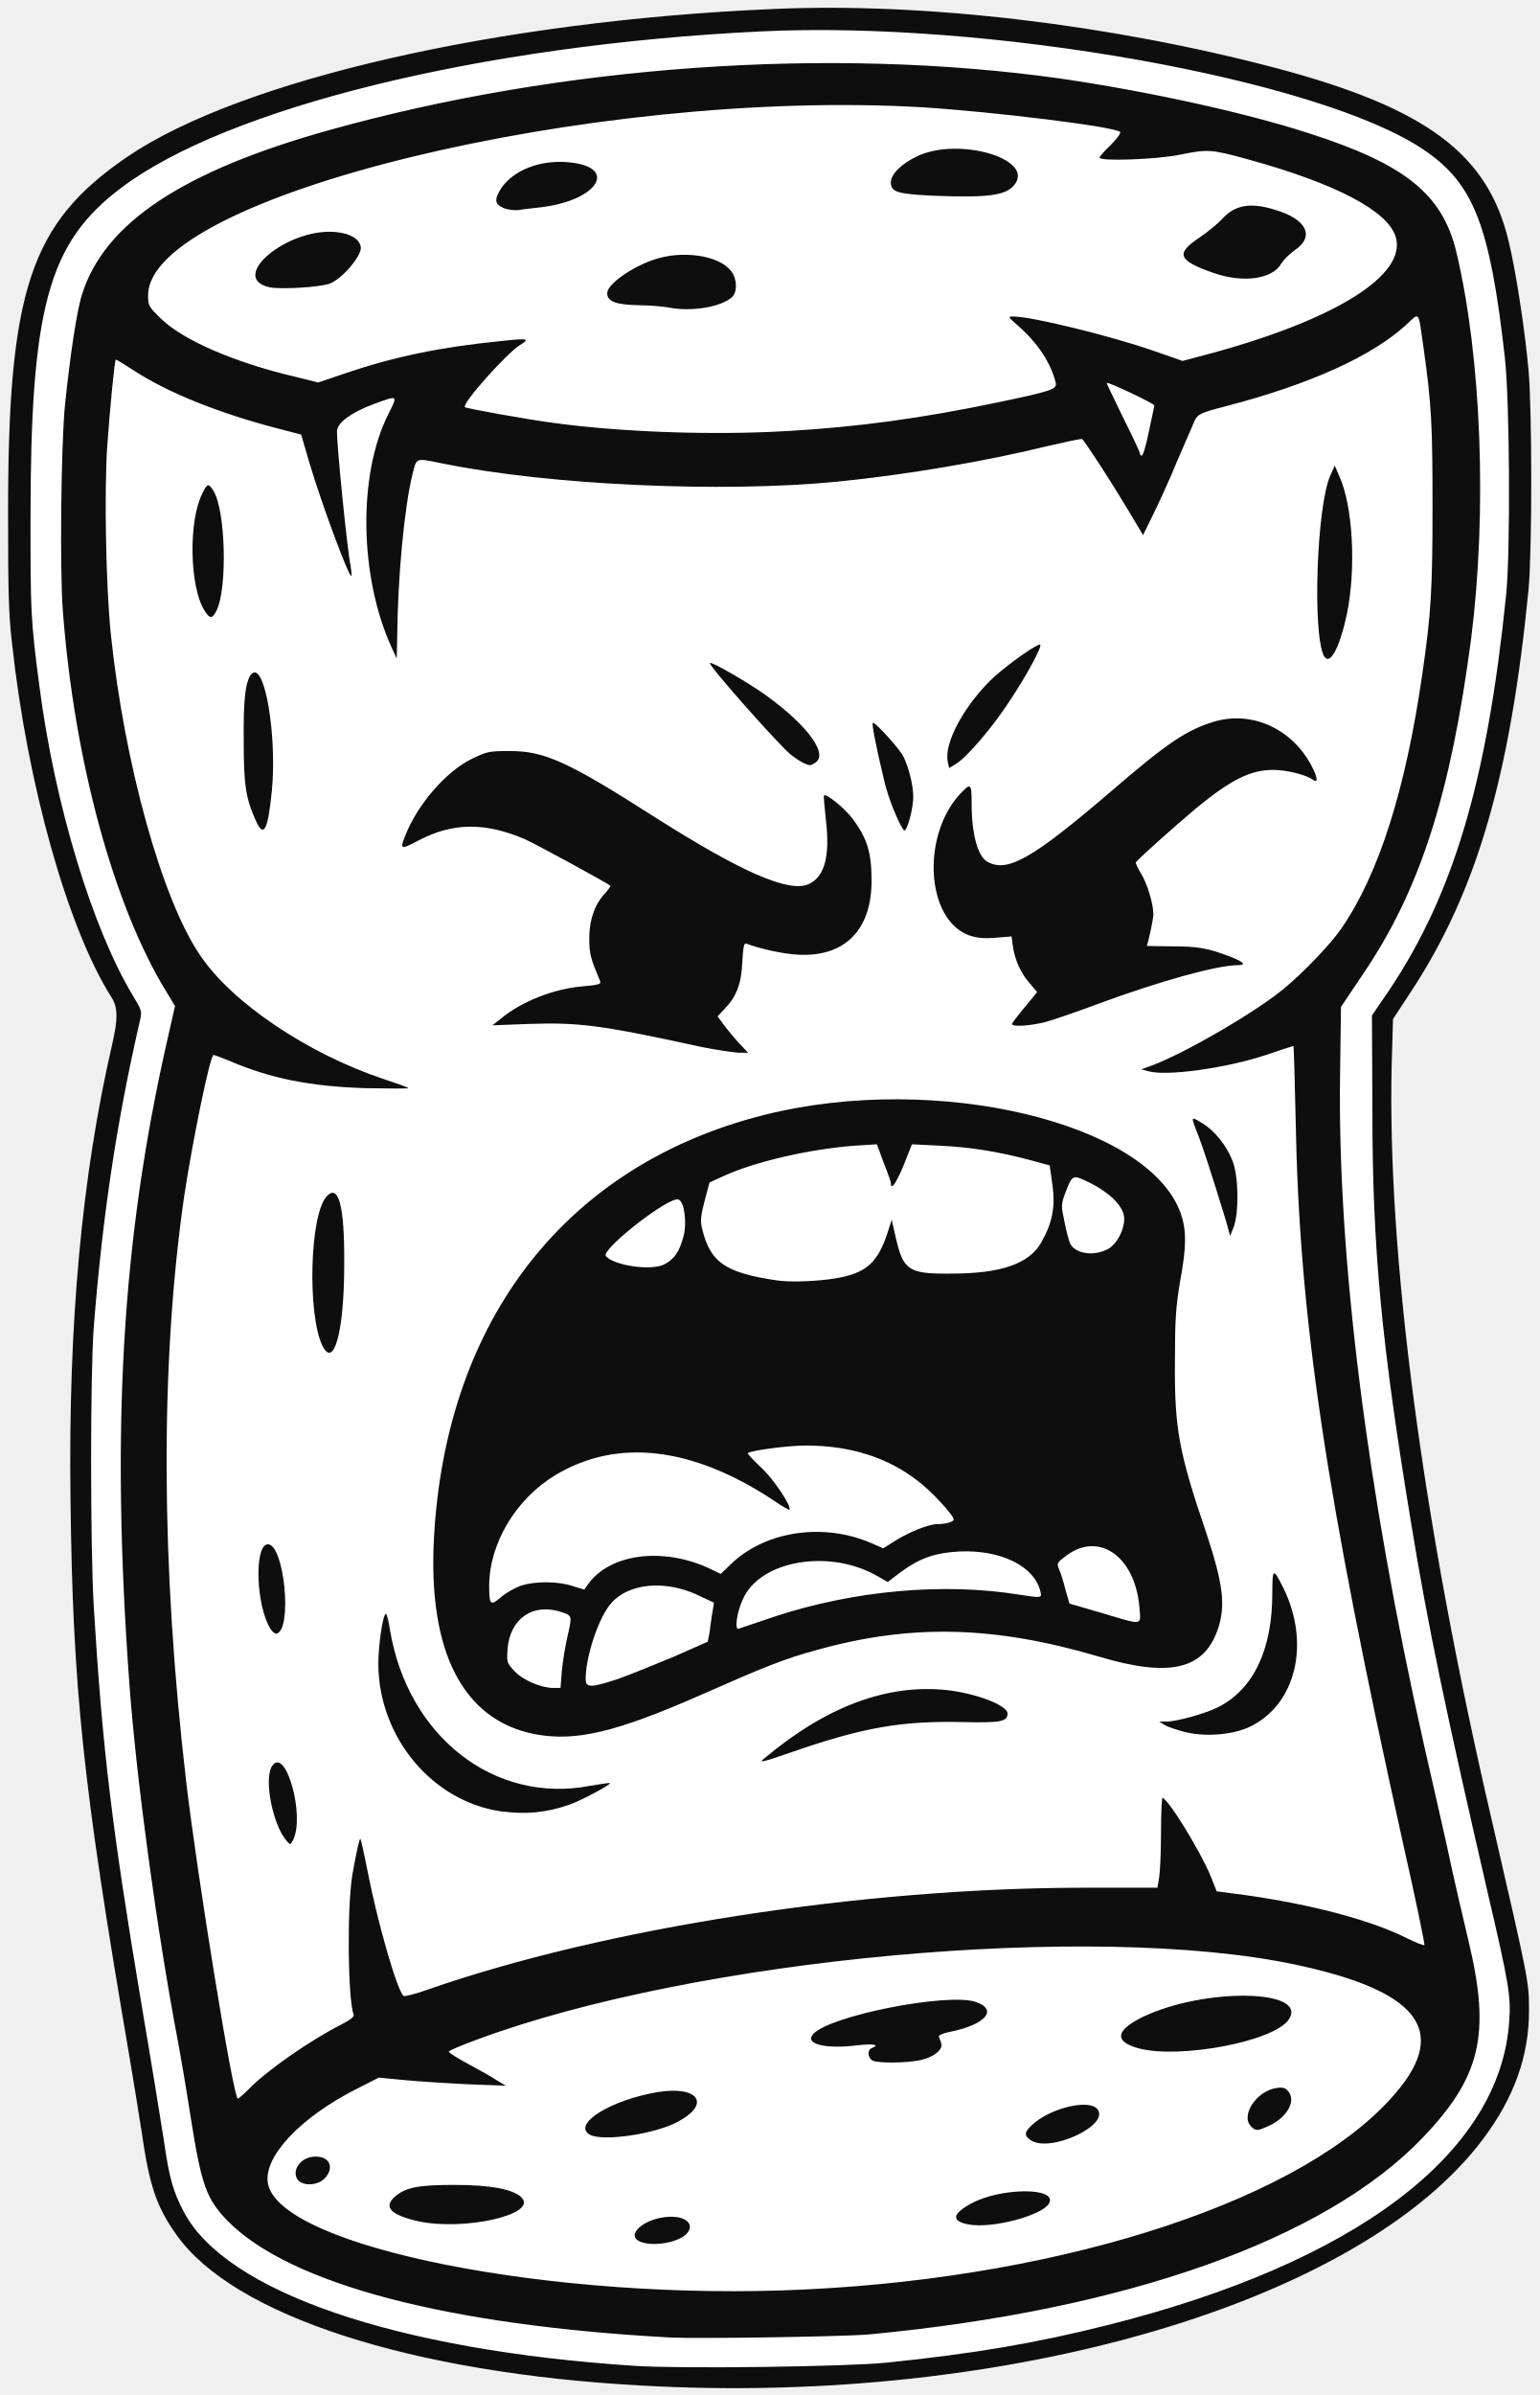
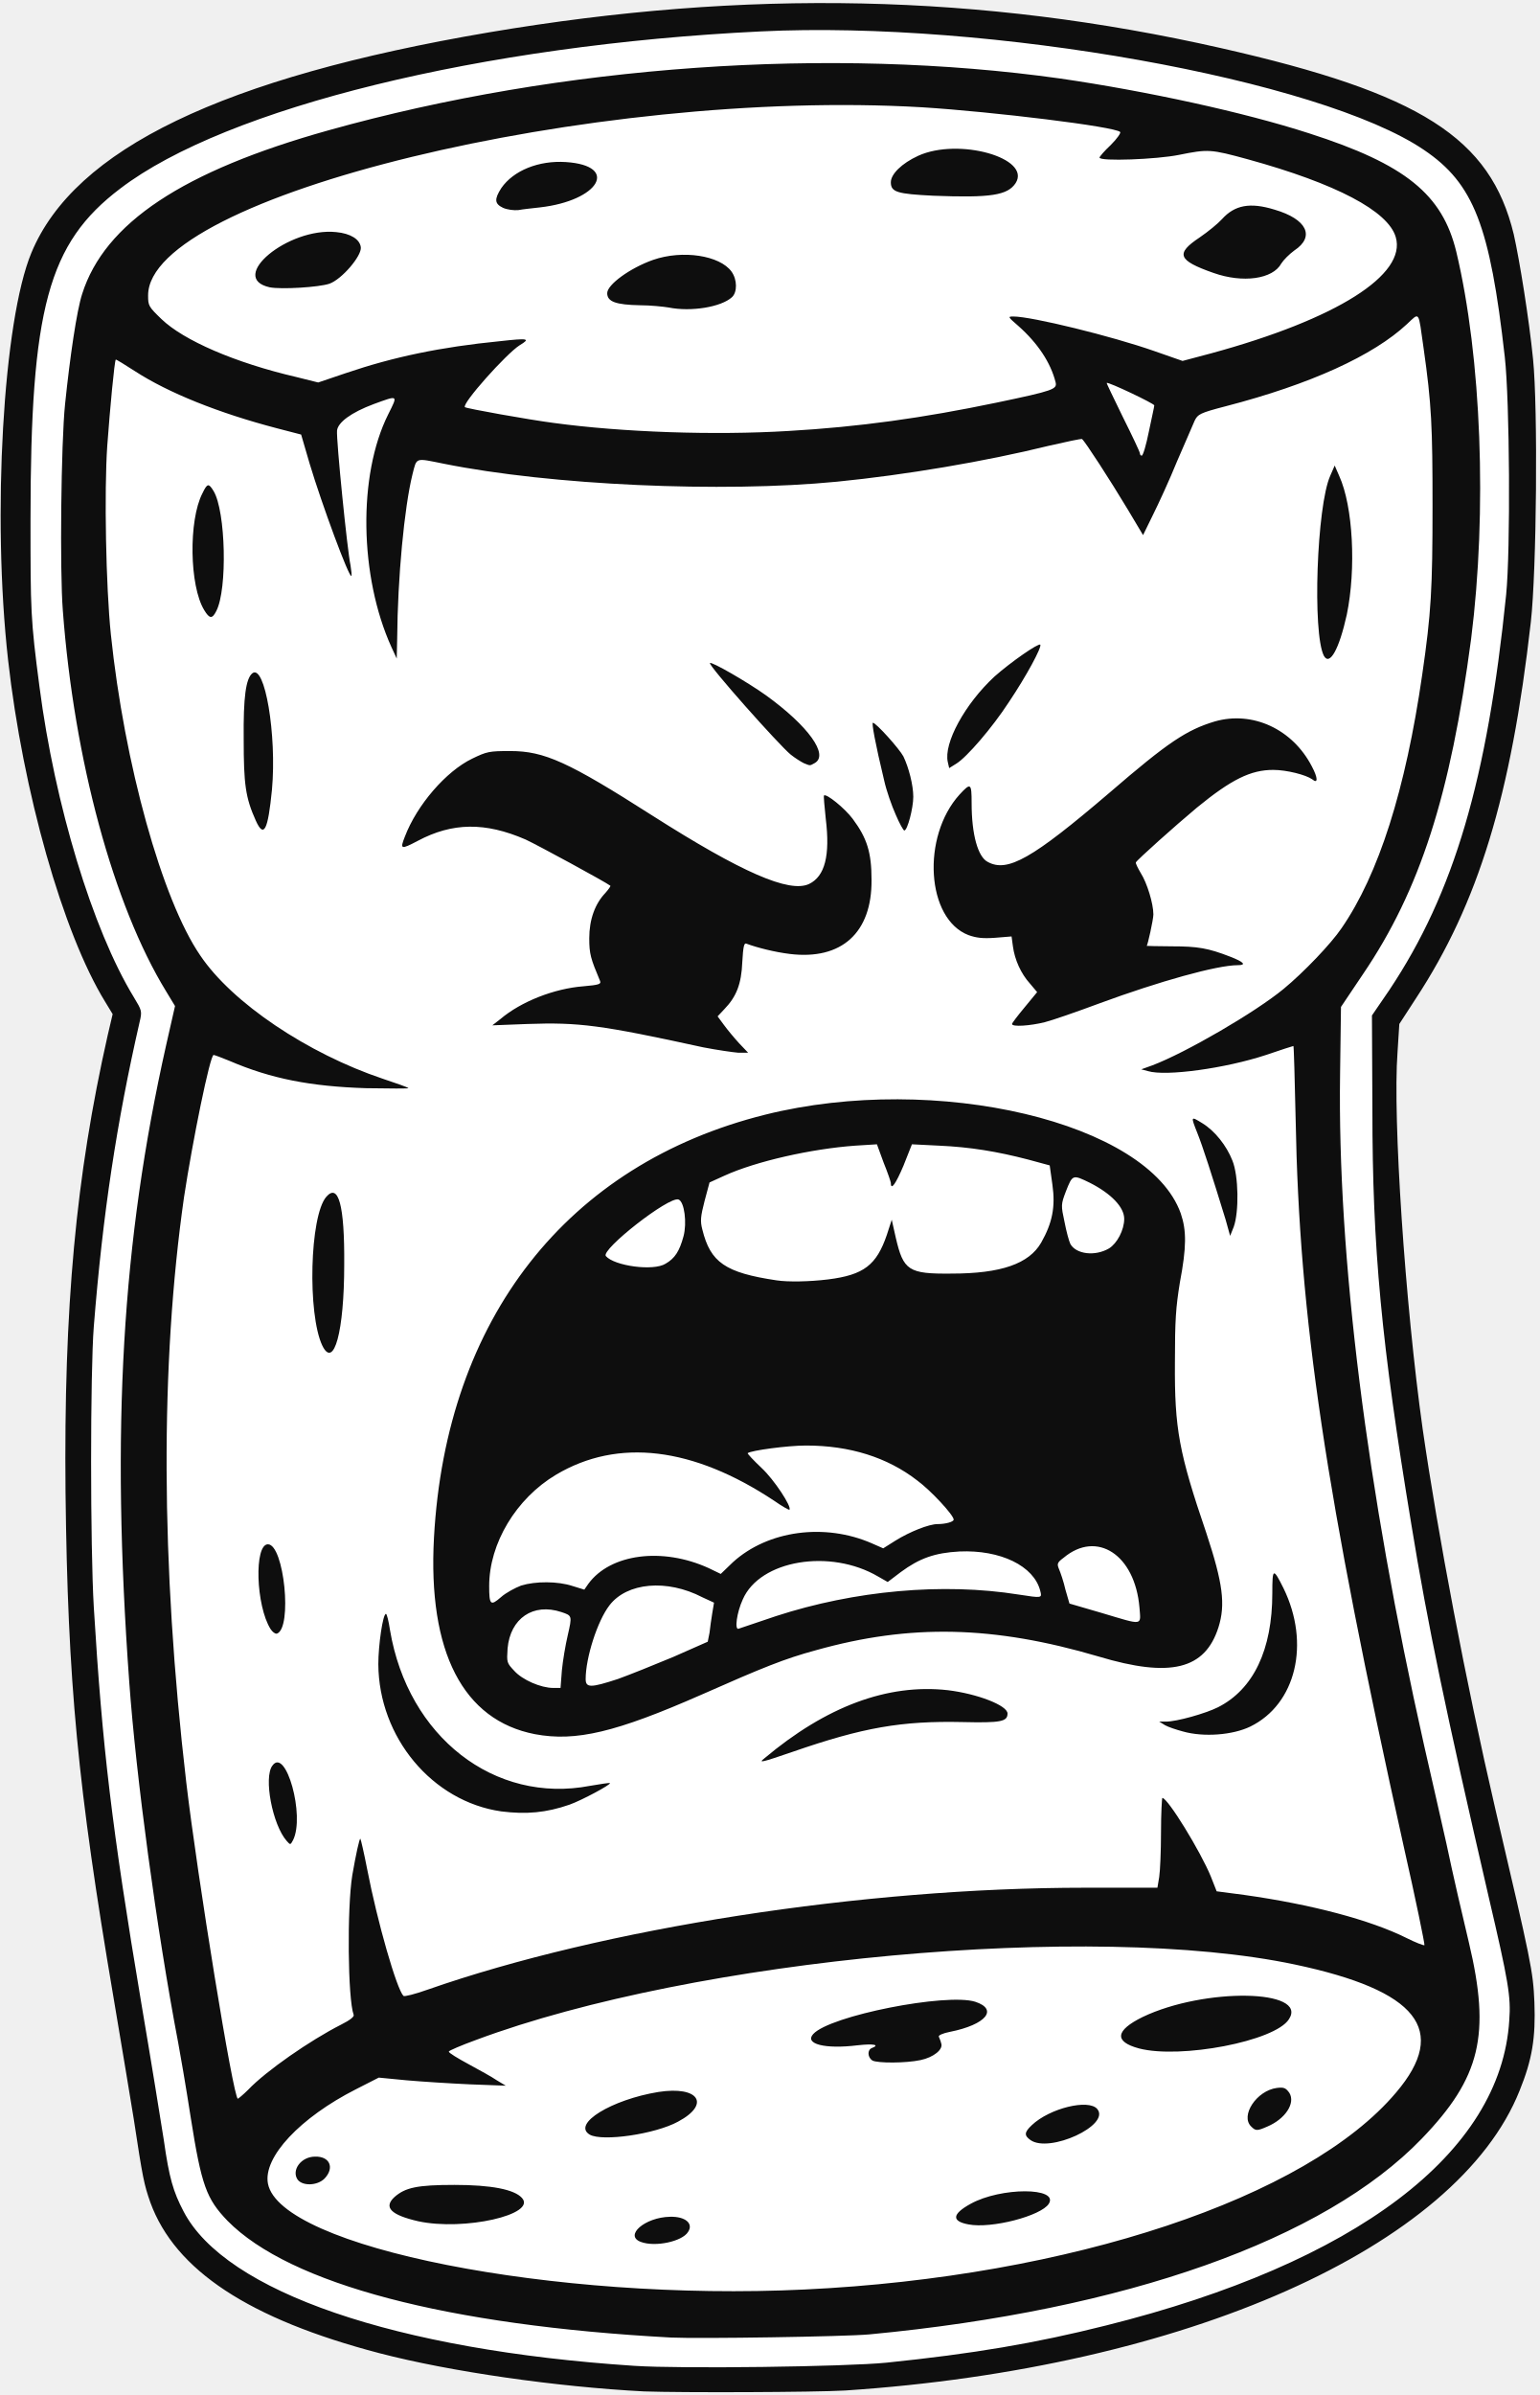
<svg xmlns="http://www.w3.org/2000/svg" viewBox="14.5 14.5 343 533.5">
  <path fill="#fff" d="M157.5 545.9C106 543.1 66.5 530.3 53.8 512.3C49.3 505.9 47.8 501.5 46 489C45.4 485 44.1 477.2 43.2 471.8C33 412.3 30.7 390.6 30.2 348.2C29.7 309.5 32.7 276.5 39.5 247.1C40.8 241.5 40.8 238.9 39.3 236.6C29.6 221.3 20.6 189.3 17.2 158C16.4 151.4 16.3 145.7 16.3 129.8C16.2 79.1 21.2 64.2 42.9 49.4C68.1 32.3 125.5 19.1 186.9 16.5C220.5 15 261.8 19.9 299 29.7C332.4 38.6 346.1 48.8 350.7 68.4C352.3 75 354.3 88.1 355.1 97C355.9 106 355.9 137.2 355.1 145.8C351 187.4 343.6 212.9 329.1 235.1L324.9 241.5 324.6 251.6C323.6 293.8 331.4 353.3 346.8 419.5C355.2 456 355.2 455.8 355.2 462.5C355.2 472.4 351.9 481.7 345.1 490.8C318 527.3 239.1 550.5 157.5 545.9Z" />
-   <path fill="#0e0e0e" fill-rule="evenodd" d="M157.5 545.9C106 543.1 66.5 530.3 53.8 512.3C49.3 505.9 47.8 501.5 46 489C45.4 485 44.1 477.2 43.2 471.8C33 412.3 30.7 390.6 30.2 348.2C29.7 309.5 32.7 276.5 39.5 247.1C40.8 241.5 40.8 238.9 39.3 236.6C29.6 221.3 20.6 189.3 17.2 158C16.4 151.4 16.3 145.7 16.3 129.8C16.2 79.1 21.2 64.2 42.9 49.4C68.1 32.3 125.5 19.1 186.9 16.5C220.5 15 261.8 19.9 299 29.7C332.4 38.6 346.1 48.8 350.7 68.4C352.3 75 354.3 88.1 355.1 97C355.9 106 355.9 137.2 355.1 145.8C351 187.4 343.6 212.9 329.1 235.1L324.9 241.5 324.6 251.6C323.6 293.8 331.4 353.3 346.8 419.5C355.2 456 355.2 455.8 355.2 462.5C355.2 472.4 351.9 481.7 345.1 490.8C318 527.3 239.1 550.5 157.5 545.9ZM212 540.8C231.4 538.8 245.1 536.5 261 532.5C316.6 518.6 349 494.1 350.8 464.5C351.2 459.3 350.6 455.8 346.2 437C336.7 395.9 332.6 376.3 329 354.2C322.3 313.7 320.3 292.6 320.3 261.7L320.2 240.7 324.1 235C338.5 213.4 345.9 188.2 350.1 147C351.1 137.1 350.9 103.7 349.8 94C346.5 64.8 342.9 55.4 331.8 47.9C308.7 32.2 234.8 19 184 21.5C121.9 24.5 64.9 38.5 41.3 56.5C25.2 68.7 21.3 83.2 21.3 130.2C21.3 150.6 21.3 152.3 23.3 167.5C26.7 193.7 35.1 221.5 44.3 236.6C46.1 239.6 46.2 239.7 45.6 242.2C40.5 264.5 37.4 284.9 35.4 310C34.6 320 34.6 359.1 35.4 372.5C37.3 403.8 39.4 421.5 46 460.8C48.2 473.7 50.4 487.4 51 491.2C52.2 499.7 53.1 502.7 55.4 507.1C64.7 525 102.6 538 155.8 541.5C166.2 542.2 203 541.7 212 540.8ZM164 535.2C114.1 532.5 79.1 523.3 65.2 509.2C60.5 504.3 59.4 501.4 57 486.2C55.9 479.1 54.6 471.6 54.2 469.5C49.4 444.4 44.8 410.1 43.3 389.2C39.2 332.7 41.7 291.1 51.5 247.4L53.5 238.6 51.5 235.3C39.8 216.2 31 183.8 28.5 150.5C27.8 141.7 28.1 113.1 29 104.5C30.1 93.9 31.6 83.7 32.8 80C37.8 64.2 55.2 52.6 87.8 43.5C139.6 29 199.6 24.8 250.8 32C270 34.8 291.7 39.5 306.2 44.2C327.7 51.1 335.9 57.8 339 70.6C344.6 94 345.9 128.4 342.3 156.8C337.7 191.6 330.9 212.8 318.2 231.5L313.3 238.8 313.1 253.8C312.5 294.1 319 346.2 331.8 403.2C333.1 408.8 335.3 418.6 336.8 425.2C338.2 431.9 340.5 441.8 341.8 447.2C346.7 467.8 344.4 477.3 331.3 490.9C309.6 513.4 265.4 529.1 208.2 534.5C202.8 535 170.2 535.5 164 535.2ZM193.8 524.5C252.9 521.7 305.8 504.1 325.6 480.6C337.4 466.7 330.4 457.9 303 452.1C258 442.6 169.4 450.7 120.6 468.9C117.3 470.1 114.5 471.3 114.5 471.5C114.5 471.8 116.5 473 118.9 474.3C121.3 475.6 124.2 477.2 125.2 477.9L127.2 479.1 119.2 478.8C114.8 478.6 108.5 478.2 105.1 477.9L98.9 477.3 93.8 479.9C81.4 486.2 73.1 495 74.2 500.9C76.9 515.1 138 527.2 193.8 524.5ZM157.3 513.9C153.5 512.5 158.2 508.4 163.8 508.3C167.2 508.2 169.1 509.8 167.8 511.7C166.5 513.8 160.5 515.1 157.3 513.9ZM230.3 510C226.5 509.3 226.6 507.7 230.8 505.4C237.5 501.7 250.5 501.7 248.2 505.4C246.5 508.1 235.4 511 230.3 510ZM107.7 509.3C101.6 507.9 99.9 506.2 102.4 503.9C104.8 501.8 107.4 501.2 115.8 501.2C123.9 501.2 129.1 502.2 130.8 504.1C134.2 507.8 117.9 511.5 107.7 509.3ZM80.8 500C79.4 497.9 81.6 494.9 84.7 494.9C88 494.8 89.1 497.4 86.8 499.8C85.2 501.4 81.9 501.5 80.8 500ZM244.1 491.2C242.7 490.2 242.7 489.5 244.4 487.9C248.4 484.1 257.1 482 259 484.3C262 487.9 248.3 494.2 244.1 491.2ZM145.9 490C141.9 487.6 150.8 482.2 161.2 480.5C170.2 479.1 172.9 483.2 165.6 487.1C160.5 489.9 148.7 491.6 145.9 490ZM293.3 488.2C290.8 485.8 294.5 480.2 299 479.6C300.6 479.4 301 479.6 301.8 480.7C303.2 483 300.9 486.5 296.9 488.2C294.6 489.2 294.3 489.2 293.3 488.2ZM69.8 480C73.8 475.8 83.6 469 90.5 465.5C92.5 464.5 93.5 463.7 93.3 463.3C92 459.8 91.8 439.6 93 432.2C93.8 427.6 94.6 423.9 94.8 424.1C94.9 424.2 95.6 427.2 96.3 430.8C98.6 442.7 102.9 457.6 104.4 459.1C104.6 459.3 107 458.7 109.8 457.7C149 444 206.7 435 256.3 435L272.4 435 272.8 432.6C273 431.3 273.2 426.8 273.2 422.6C273.2 418.4 273.4 415 273.5 415C274.7 415 282 426.9 284.3 432.5L285.6 435.8 291.7 436.6C306.7 438.7 319.9 442.2 327.9 446.2C329.9 447.2 331.7 447.9 331.9 447.8C332 447.6 330 437.8 327.3 425.9C309.8 347 304 308.1 303.2 263.9C303 254.9 302.8 247.5 302.7 247.5C302.6 247.5 299.8 248.4 296.6 249.5C287.5 252.5 274.3 254.3 270.3 253.1L268.8 252.7 271.3 251.8C278.7 249 294.2 240 300.5 234.8C305 231.1 311.1 224.7 313.4 221.3C321.7 209.3 327.7 190.4 331.4 164.8C333.4 151.1 333.7 145.6 333.7 127.2C333.7 109.6 333.5 104.6 331.7 92C330.5 83.6 330.9 84 328 86.7C320.5 93.7 306.5 100.1 287.6 105C281.8 106.5 281.4 106.8 280.7 108.2C280.3 109.1 278.6 113.1 276.8 117.2C275.1 121.4 272.6 126.8 271.4 129.2L269.2 133.7 265.8 128C261.9 121.5 256.2 112.7 255.6 112.3C255.4 112.2 252.1 112.9 248.2 113.8C234 117.3 216.2 120.3 201 121.8C175.4 124.3 137.2 122.6 113.4 117.8C106.9 116.5 107.4 116.3 106.4 120.2C104.6 127.5 103.1 143.1 103 156.8L102.9 161.2 101.7 158.6C94.6 142.9 94.2 120.4 101 106.8C103.2 102.4 103.3 102.5 97.8 104.5C92.7 106.4 89.8 108.6 89.6 110.4C89.4 112.4 91.9 137.3 92.6 140.4C92.8 141.6 92.9 142.7 92.8 142.8C92.3 143.3 86.2 126.8 83.5 117.8L81.6 111.3 76.2 109.9C63.2 106.5 52 102 44.6 97.2C42.3 95.7 40.3 94.5 40.3 94.6C40 94.9 39 105.6 38.4 113.8C37.7 124 38.1 145.2 39.2 155.8C42.2 184.6 50.6 214.9 59.1 227.3C66.2 237.9 83.1 249.2 99.8 254.8C102.8 255.8 105.4 256.7 105.5 256.9C105.6 257 101.4 257 96 256.9C83.7 256.5 74.9 254.8 65.6 250.8C63.9 250.1 62.3 249.5 62.1 249.5C61.3 249.5 57.4 268.7 55.5 281.2C50.2 318.3 50.3 362.7 56 411.5C58.5 432.7 66.5 482 67.5 482C67.6 482 68.7 481.1 69.8 480ZM208.9 473.5C207.8 472.8 207.7 471.1 208.8 470.7C210.6 470 209.2 469.7 205.6 470.1C198.3 471 193.7 469.8 195.7 467.6C199.4 463.5 225.4 458.4 231.8 460.4C237 462.1 234.2 465.5 226.2 467.1C224.6 467.4 223.5 467.9 223.7 468.2C223.8 468.5 224.1 469.1 224.2 469.6C224.8 471 222.5 472.8 219.6 473.4C216.3 474.1 210.1 474.1 208.9 473.5ZM268.3 470.8C262.7 469.3 263 466.8 269.1 463.8C282.9 457.2 306.1 457.6 301.7 464.3C298.6 469.2 277.5 473.2 268.3 470.8ZM78.4 424.6C75.2 421 73.2 410.4 75.2 407.8C78.2 403.6 82.5 419 79.8 424.4C79.2 425.5 79.2 425.5 78.4 424.6ZM126.2 418C110.8 415.8 98.9 401.5 98.8 385.2C98.8 381 99.8 374 100.5 374C100.7 374 101.1 375.6 101.4 377.6C105.4 401.4 124.7 416.4 146 412.3C148.3 411.9 150.3 411.6 150.4 411.7C150.7 412 144.2 415.5 141.4 416.5C136.2 418.3 131.8 418.7 126.2 418ZM184.8 406.2C198.6 394.6 212.3 389.5 225.7 391C232.3 391.8 239 394.4 239 396.2C239 398 237.5 398.3 229 398.1C215.4 397.8 206.8 399.3 191.2 404.7C184.2 407.1 183.4 407.3 184.8 406.2ZM133.7 400.8C117.7 397.7 109.8 382.5 111.2 357C113.9 308.2 140.9 273.8 185 262.8C223.1 253.3 270.4 264.5 277.6 284.8C278.9 288.6 278.9 292.3 277.4 300.2C276.5 305.8 276.3 308.5 276.3 318C276.2 332.8 277.2 338.1 283.3 356C287 367.2 287.6 371.9 286 377C283 386.4 275.3 388.3 259.3 383.5C235.9 376.6 217.3 376.2 196.3 382.1C189.3 384 184.6 385.9 170.8 392C151.7 400.4 142.8 402.5 133.7 400.8ZM278.1 400.2C276.6 399.8 274.8 399.2 274.1 398.8L272.8 398 274.3 398C276.7 398 283.1 396.2 285.9 394.8C293.8 390.8 298 382 298 369.4C298 363.7 298.2 363.7 300.5 368.3C306.5 380.6 303.3 394.1 293.1 399.1C289.2 401 282.7 401.5 278.1 400.2ZM139.7 386.6C139.9 384.5 140.5 380.9 141 378.8C142 374.4 142 374.4 139.6 373.6C133.3 371.5 128.2 375 127.6 381.7C127.4 384.8 127.4 384.9 129.1 386.7C130.9 388.7 135 390.5 137.8 390.5L139.4 390.5 139.7 386.6ZM152.2 388.5C154.7 387.6 160.2 385.4 164.5 383.6L172.2 380.2 172.6 378.2C172.7 377.1 173 375.2 173.2 373.9L173.6 371.5 171 370.3C163.1 366.2 154.2 367 150.3 372.1C147.6 375.6 145 383.8 145 388.5C145 390.5 146.1 390.5 152.2 388.5ZM74.8 377.4C71.5 372.2 71.1 358.5 74.2 358.5C77.8 358.5 79.7 377.2 76.2 378.4C75.8 378.5 75.2 378 74.8 377.4ZM187.4 374.5C204.9 368.8 224.6 367 241.5 369.7C246.7 370.5 246.7 370.5 246.3 368.9C244.9 363.3 237.4 359.7 228.3 360.1C222.8 360.4 219.4 361.6 215.2 364.7L212.3 366.9 210.2 365.7C199.5 359.4 183.8 362 180 370.8C178.7 373.6 178.1 377.7 179.1 377.3C179.4 377.2 183.2 375.9 187.4 374.5ZM268.4 372.6C267.4 360.8 258.9 355.3 251.5 361.5C250 362.6 250 362.9 250.5 364.1C250.8 364.8 251.5 366.8 251.9 368.6L252.8 371.7 260 373.8C269.4 376.6 268.7 376.7 268.4 372.6ZM130.6 367.7C133.8 366.7 138.8 366.7 142.1 367.8L144.7 368.6 145.6 367.3C150.5 360.6 162.1 359.1 172.4 363.8L175.1 365.1 177.8 362.5C185.6 355.4 198.3 353.7 208.8 358.3L211.3 359.4 214 357.7C217.2 355.7 221.5 354 223.4 354C225.2 354 227 353.5 227 353C227 352 221.9 346.5 218.9 344.3C212.2 339.1 203.8 336.5 194.1 336.5C190 336.5 181.8 337.6 181.1 338.2C181 338.3 182.4 339.8 184.2 341.5C187 344.1 191 350.2 190.4 350.8C190.3 350.9 188.7 350 187 348.8C168.9 336.8 152.2 334.8 138.4 343C129.5 348.3 123.5 358.3 123.5 367.8C123.5 372 123.8 372.3 126.1 370.3C127.2 369.3 129.3 368.2 130.6 367.7ZM86.3 314.2C83 307.2 83.5 285.4 87.2 281.1C89.9 278 91.3 282.9 91.2 296.2C91.2 311.1 88.9 319.6 86.3 314.2ZM199 299.5C207 298.5 209.8 296.3 212.1 289.6L213.2 286.2 214.1 290.2C215.8 297.5 216.9 298.3 226.5 298.2C237.6 298.2 243.8 296 246.5 291.3C249 286.9 249.7 283.3 249 278.4L248.4 274.1 243.6 272.8C236.7 271 230.6 270 223.7 269.7L217.7 269.4 215.8 274.2C214.1 278.2 213 279.8 213 278C213 277.8 212.3 275.7 211.4 273.5L209.9 269.4 205.1 269.7C195.3 270.4 182.9 273.2 175.9 276.4L172.6 277.9 171.5 282C170.6 285.5 170.5 286.5 171 288.4C172.8 295.7 176.1 298 187.5 299.7C190.1 300.1 194.9 300 199 299.5ZM162.8 296C164.9 294.8 165.9 293.2 166.8 289.9C167.6 286.9 167 282.2 165.7 281.7C163.6 280.9 148.3 292.9 149.5 294.3C151.4 296.5 160.1 297.7 162.8 296ZM261.6 292.6C263.4 291.5 265 288.5 265 286C265 283.4 262.1 280.4 257.4 278C253.5 276.1 253.5 276.1 252 279.9C250.9 282.8 250.9 283 251.7 286.7C252.1 288.8 252.7 291 253 291.6C254.3 293.9 258.5 294.4 261.6 292.6ZM287.6 286.2C284.5 276.1 282.5 269.9 281.3 266.9C279.8 263.1 279.8 263.1 282.4 264.7C285.2 266.4 287.8 269.7 289.1 273C290.5 276.4 290.6 284.5 289.4 287.8L288.6 289.8 287.6 286.2ZM171.2 247.8C148.3 242.8 143.5 242.2 132 242.6L124.2 242.9 126 241.5C130.6 237.6 138 234.7 144.5 234.2C148 233.9 148.5 233.7 148.2 233C146.1 228 145.8 227 145.8 223.5C145.8 219.3 147.1 215.8 149.4 213.4C150.1 212.6 150.6 211.9 150.5 211.8C149.3 210.9 134.4 202.8 131.6 201.5C122.6 197.6 115.3 197.7 107.6 201.8C103.8 203.8 103.6 203.7 104.7 200.9C107.4 193.8 113.9 186.3 119.7 183.5C123 181.9 123.5 181.8 128.2 181.8C135.8 181.8 141.1 184.2 159.9 196.2C179.7 208.8 190.4 213.5 194.8 211.4C198.3 209.7 199.5 205.1 198.5 196.9C198.2 194.1 198 191.8 198.1 191.7C198.6 191.2 202.7 194.5 204.5 196.9C207.7 201.2 208.7 204.4 208.7 210.5C208.8 222.3 202 228.4 190.5 227C187.2 226.6 183.2 225.6 180.8 224.7C180.3 224.5 180.1 225.3 179.9 228.8C179.7 233.7 178.6 236.5 175.9 239.3L174.4 240.9 175.8 242.8C176.6 243.9 178.1 245.7 179.2 246.9L181.2 249 179 249C177.8 248.9 174.3 248.4 171.2 247.8ZM240 242.6C240 242.4 241.3 240.7 242.8 238.9L245.6 235.5 244 233.6C242 231.4 240.6 228.3 240.2 225.3L239.9 223.1 236.2 223.4C233.4 223.6 232 223.4 230.3 222.8C220.9 219.2 219.8 200.9 228.3 191.5C230.8 188.8 231 188.9 231 193.4C231 200.4 232.4 205.4 234.6 206.5C239 208.9 244.5 205.8 261.7 191.1C274.8 179.8 278.9 177.1 285.2 175.2C293.6 172.8 302.5 176.9 306.8 185.2C308.2 187.8 308.2 189.2 306.9 188.1C305.5 187.1 301.2 186 298.2 186C293.2 186 288.9 188.1 281.2 194.4C276.4 198.4 267.8 206.1 267.6 206.6C267.5 206.8 268 207.8 268.7 209C270.1 211.2 271.5 215.8 271.5 218.2C271.5 219.3 270.2 225.2 270 225.2C270 225.2 272.5 225.3 275.6 225.3C281.4 225.3 283.7 225.7 288.6 227.6C291.7 228.8 292.3 229.5 290.3 229.5C285.7 229.5 272.8 233.1 259.5 238C254.4 239.9 248.9 241.8 247.3 242.2C244.1 243 240 243.3 240 242.6ZM71.5 197.3C69.2 192.2 68.8 189.2 68.8 179.2C68.7 169.7 69.3 165.7 70.7 164.5C73.5 162.2 76.2 178.2 75.1 190.4C74.2 199.5 73.3 201.3 71.5 197.3ZM214.1 196C213.2 194 212 190.6 211.5 188.3C209.5 180 208.7 175.5 209 175.5C209.7 175.5 214.9 181.3 215.8 183C217 185.5 218 189.4 218 192C218 194.5 216.7 199.5 216 199.5C215.8 199.5 214.9 197.9 214.1 196ZM225.7 184.3C224.7 180.1 229.5 171.3 236.1 165.2C239.7 162 245.9 157.7 246.3 158.1C246.7 158.6 243.2 165.1 239.3 170.9C235.6 176.6 229.9 183.2 227.6 184.6L226 185.6 225.7 184.3ZM193.6 184.5C193 184.2 191.7 183.4 190.7 182.6C188.1 180.5 172.2 162.6 172.7 162.2C173 161.8 181 166.4 185.2 169.4C194.6 176.2 199.3 182.7 196 184.5C194.9 185.1 195.1 185.1 193.6 184.5ZM309.5 160.6C306.9 155.6 307.9 127.2 310.9 120.5L311.9 118.2 312.9 120.5C316 127.3 316.7 141.2 314.6 151.4C312.9 159.1 310.8 162.9 309.5 160.6ZM60 150.4C56.7 145 56.5 130.4 59.6 124.4C60.7 122.1 61 122.1 62.1 123.9C64.8 128.4 65.2 145.8 62.7 150.6C61.8 152.4 61.2 152.4 60 150.4ZM270.5 110.6C271.1 107.7 271.7 105.1 271.7 104.8C271.7 104.4 261.4 99.5 261.1 99.8C261 99.8 262.7 103.3 264.7 107.4C266.8 111.6 268.5 115.2 268.5 115.5C268.5 115.8 268.7 116 268.9 116C269.2 116 269.9 113.6 270.5 110.6ZM190.2 110.5C205.9 109.6 220.2 107.6 236.5 104.2C249.4 101.5 250.1 101.2 249.7 99.6C248.6 95.3 245.8 91 241.4 87.1C239.1 85.1 239 85 240.3 85C244.4 85 262.3 89.4 271.7 92.7L278 94.9 284.4 93.2C312.3 85.6 328 75.7 325.5 67.3C323.8 61.5 312.2 55.4 292.6 50C284.2 47.7 283.7 47.7 277.2 49C272.3 50 259.5 50.5 259.5 49.6C259.5 49.4 260.6 48.1 262 46.8C263.4 45.4 264.3 44.1 264.1 43.9C262.9 42.7 235.9 39.4 220 38.4C146.7 34.1 47.5 58.2 47.5 80.3C47.5 82.6 47.6 82.8 50.5 85.6C55.4 90.3 66.8 95.3 80.6 98.5L85.4 99.7 91.6 97.6C102.2 94 112.7 91.8 125.9 90.5C132.2 89.8 132.8 89.9 130.3 91.4C127.3 93.3 117.3 104.5 118.1 105.2C118.4 105.5 132.4 108 137.8 108.7C153.2 110.8 173.7 111.5 190.2 110.5ZM163.5 83C162.3 82.8 159.4 82.5 157.2 82.5C151.7 82.4 149.8 81.7 149.8 79.8C149.8 77.9 154.9 74.2 160 72.4C166.6 70.1 174.9 71.4 177.5 75C178.8 76.8 178.8 79.6 177.6 80.7C175.2 82.9 168.5 84 163.5 83ZM74.6 78.5C65.1 76.4 78.7 65.1 89.4 66.2C92.6 66.5 94.7 67.8 94.9 69.6C95.1 71.5 90.7 76.7 87.9 77.7C85.5 78.5 77.2 79 74.6 78.5ZM284.9 75.3C276.9 72.5 276.4 71 281.8 67.4C283.7 66.1 285.9 64.3 286.8 63.3C289.6 60.2 293 59.5 298.5 61.2C305.7 63.3 307.6 67.2 302.9 70.3C301.8 71.1 300.5 72.4 300 73.2C298.1 76.7 291.4 77.6 284.9 75.3ZM126.6 60.8C124.7 59.9 124.6 58.9 126.2 56.4C128.9 52.5 134.5 50.2 140.6 50.6C152.6 51.4 148 59.2 134.8 60.7C133.1 60.9 131 61.1 130 61.3C129 61.4 127.5 61.2 126.6 60.8ZM222.5 58.1C214.4 57.7 213 57.3 213 55.1C213 53.3 215.4 50.9 219.1 49.2C228.1 45.1 244.4 49.7 240.8 55.3C239 58 235.3 58.6 222.5 58.1Z" />
+   <path fill="#0e0e0e" fill-rule="evenodd" d="M158 547.2C138.6 546.2 114.8 542.8 99.1 538.7C70 531.1 53.5 520.2 48 505.1C46.6 501.1 46.3 499.7 44.3 486.5C43.6 482.2 41.6 470.1 39.8 459.5C31.8 412.4 29.6 389.3 29.1 346.9C28.7 305.7 31.4 276.5 38.5 245.1L39.6 240.4 37.9 237.6C28.5 222.3 19.6 190.8 16.3 161.5C12.7 129.4 15.2 85.9 21.5 70.8C31.1 47.7 64.1 31.8 123.5 21.7C180.9 12 233.1 13.1 286.5 25.2C331.1 35.3 346.6 45.2 351.8 66.7C353.1 72.5 355.2 85.5 356.1 94.5C357.2 105.4 356.9 141.6 355.6 153.1C351.2 191.8 343.9 215.7 330 236.9L326.3 242.6 325.9 248.9C324.8 263.5 327.6 305.1 331.5 332.8C334.9 356.3 341.1 389.1 347.7 417.5C355.7 451.7 356.1 453.5 356.4 460.5C356.7 468.5 355.9 473.3 353.1 480.2C339.2 515.1 278.5 542 202.8 547C196 547.4 166.3 547.5 158 547.2ZM212 540.8C231.4 538.8 245.1 536.5 261 532.5C316.6 518.6 349 494.1 350.8 464.5C351.2 459.3 350.6 455.8 346.2 437C336.7 395.9 332.6 376.3 329 354.2C322.3 313.7 320.3 292.6 320.3 261.7L320.2 240.7 324.1 235C338.5 213.4 345.9 188.2 350.1 147C351.1 137.1 350.9 103.7 349.8 94C346.5 64.8 342.9 55.4 331.8 47.9C308.7 32.2 234.8 19 184 21.5C121.9 24.5 64.9 38.5 41.3 56.5C25.2 68.7 21.3 83.2 21.3 130.2C21.3 150.6 21.3 152.3 23.3 167.5C26.7 193.7 35.1 221.5 44.3 236.6C46.1 239.6 46.2 239.7 45.6 242.2C40.5 264.5 37.4 284.9 35.4 310C34.6 320 34.6 359.1 35.4 372.5C37.3 403.8 39.4 421.5 46 460.8C48.2 473.7 50.4 487.4 51 491.2C52.2 499.7 53.1 502.7 55.4 507.1C64.7 525 102.6 538 155.8 541.5C166.2 542.2 203 541.7 212 540.8ZM164 535.2C114.1 532.5 79.1 523.3 65.2 509.2C60.5 504.3 59.4 501.4 57 486.2C55.9 479.1 54.6 471.6 54.2 469.5C49.4 444.4 44.8 410.1 43.3 389.2C39.2 332.7 41.7 291.1 51.5 247.4L53.5 238.6 51.5 235.3C39.8 216.2 31 183.8 28.5 150.5C27.8 141.7 28.1 113.1 29 104.5C30.1 93.9 31.6 83.7 32.8 80C37.8 64.2 55.2 52.6 87.8 43.5C139.6 29 199.6 24.8 250.8 32C270 34.8 291.7 39.5 306.2 44.2C327.7 51.1 335.9 57.8 339 70.6C344.6 94 345.9 128.4 342.3 156.8C337.7 191.6 330.9 212.8 318.2 231.5L313.3 238.8 313.1 253.8C312.5 294.1 319 346.2 331.8 403.2C333.1 408.8 335.3 418.6 336.8 425.2C338.2 431.9 340.5 441.8 341.8 447.2C346.7 467.8 344.4 477.3 331.3 490.9C309.6 513.4 265.4 529.1 208.2 534.5C202.8 535 170.2 535.5 164 535.2ZM193.8 524.5C252.9 521.7 305.8 504.1 325.6 480.6C337.4 466.7 330.4 457.9 303 452.1C258 442.6 169.4 450.7 120.6 468.9C117.3 470.1 114.5 471.3 114.5 471.5C114.5 471.8 116.5 473 118.9 474.3C121.3 475.6 124.2 477.2 125.2 477.9L127.2 479.1 119.2 478.8C114.8 478.6 108.5 478.2 105.1 477.9L98.9 477.3 93.8 479.9C81.4 486.2 73.1 495 74.2 500.9C76.9 515.1 138 527.2 193.8 524.5ZM157.3 513.9C153.5 512.5 158.2 508.4 163.8 508.3C167.2 508.2 169.1 509.8 167.8 511.7C166.5 513.8 160.5 515.1 157.3 513.9ZM230.3 510C226.5 509.3 226.6 507.7 230.8 505.4C237.5 501.7 250.5 501.7 248.2 505.4C246.5 508.1 235.4 511 230.3 510ZM107.7 509.3C101.6 507.9 99.9 506.2 102.4 503.9C104.8 501.8 107.4 501.2 115.8 501.2C123.9 501.2 129.1 502.2 130.8 504.1C134.2 507.8 117.9 511.5 107.7 509.3ZM80.8 500C79.4 497.9 81.6 494.9 84.7 494.9C88 494.8 89.1 497.4 86.8 499.8C85.2 501.4 81.9 501.5 80.8 500ZM244.1 491.2C242.7 490.2 242.7 489.5 244.4 487.9C248.4 484.1 257.1 482 259 484.3C262 487.9 248.3 494.2 244.1 491.2ZM145.9 490C141.9 487.6 150.8 482.2 161.2 480.5C170.2 479.1 172.9 483.2 165.6 487.1C160.5 489.9 148.7 491.6 145.9 490ZM293.3 488.2C290.8 485.8 294.5 480.2 299 479.6C300.6 479.4 301 479.6 301.8 480.7C303.2 483 300.9 486.5 296.9 488.2C294.6 489.2 294.3 489.2 293.3 488.2ZM69.8 480C73.8 475.8 83.6 469 90.5 465.5C92.5 464.5 93.5 463.7 93.3 463.3C92 459.8 91.8 439.6 93 432.2C93.8 427.6 94.6 423.9 94.8 424.1C94.9 424.2 95.6 427.2 96.3 430.8C98.6 442.7 102.9 457.6 104.4 459.1C104.6 459.3 107 458.7 109.8 457.7C149 444 206.7 435 256.3 435L272.4 435 272.8 432.6C273 431.3 273.2 426.8 273.2 422.6C273.2 418.4 273.4 415 273.5 415C274.7 415 282 426.9 284.3 432.5L285.6 435.8 291.7 436.6C306.7 438.7 319.9 442.2 327.9 446.2C329.9 447.2 331.7 447.9 331.9 447.8C332 447.6 330 437.8 327.3 425.9C309.8 347 304 308.1 303.2 263.9C303 254.9 302.8 247.5 302.7 247.5C302.6 247.5 299.8 248.4 296.6 249.5C287.5 252.5 274.3 254.3 270.3 253.1L268.8 252.7 271.3 251.8C278.7 249 294.2 240 300.5 234.8C305 231.1 311.1 224.7 313.4 221.3C321.7 209.3 327.7 190.4 331.4 164.8C333.4 151.1 333.7 145.6 333.7 127.2C333.7 109.6 333.5 104.6 331.7 92C330.5 83.6 330.9 84 328 86.7C320.5 93.7 306.5 100.1 287.6 105C281.8 106.5 281.4 106.8 280.7 108.2C280.3 109.1 278.6 113.1 276.8 117.2C275.1 121.4 272.6 126.8 271.4 129.2L269.2 133.7 265.8 128C261.9 121.5 256.2 112.7 255.6 112.3C255.4 112.2 252.1 112.9 248.2 113.8C234 117.3 216.2 120.3 201 121.8C175.4 124.3 137.2 122.6 113.4 117.8C106.9 116.5 107.4 116.3 106.4 120.2C104.6 127.5 103.1 143.1 103 156.8L102.9 161.2 101.7 158.6C94.6 142.9 94.2 120.4 101 106.8C103.2 102.4 103.3 102.5 97.8 104.5C92.7 106.4 89.8 108.6 89.6 110.4C89.4 112.4 91.9 137.3 92.6 140.4C92.8 141.6 92.9 142.7 92.8 142.8C92.3 143.3 86.2 126.8 83.5 117.8L81.6 111.3 76.2 109.9C63.2 106.5 52 102 44.6 97.2C42.3 95.7 40.3 94.5 40.3 94.6C40 94.9 39 105.6 38.4 113.8C37.7 124 38.1 145.2 39.2 155.8C42.2 184.6 50.6 214.9 59.1 227.3C66.2 237.9 83.1 249.2 99.8 254.8C102.8 255.8 105.4 256.7 105.5 256.9C105.6 257 101.4 257 96 256.9C83.7 256.5 74.9 254.8 65.6 250.8C63.9 250.1 62.3 249.5 62.1 249.5C61.3 249.5 57.4 268.7 55.5 281.2C50.2 318.3 50.3 362.7 56 411.5C58.5 432.7 66.5 482 67.5 482C67.6 482 68.7 481.1 69.8 480ZM208.9 473.5C207.8 472.8 207.7 471.1 208.8 470.7C210.6 470 209.2 469.7 205.6 470.1C198.3 471 193.7 469.8 195.7 467.6C199.4 463.5 225.4 458.4 231.8 460.4C237 462.1 234.2 465.5 226.2 467.1C224.6 467.4 223.5 467.9 223.7 468.2C223.8 468.5 224.1 469.1 224.2 469.6C224.8 471 222.5 472.8 219.6 473.4C216.3 474.1 210.1 474.1 208.9 473.5ZM268.3 470.8C262.7 469.3 263 466.8 269.1 463.8C282.9 457.2 306.1 457.6 301.7 464.3C298.6 469.2 277.5 473.2 268.3 470.8ZM78.4 424.6C75.2 421 73.2 410.4 75.2 407.8C78.2 403.6 82.5 419 79.8 424.4C79.2 425.5 79.2 425.5 78.4 424.6ZM126.2 418C110.8 415.8 98.9 401.5 98.8 385.2C98.8 381 99.8 374 100.5 374C100.7 374 101.1 375.6 101.4 377.6C105.4 401.4 124.7 416.4 146 412.3C148.3 411.9 150.3 411.6 150.4 411.7C150.7 412 144.2 415.5 141.4 416.5C136.2 418.3 131.8 418.7 126.2 418ZM184.8 406.2C198.6 394.6 212.3 389.5 225.7 391C232.3 391.8 239 394.4 239 396.2C239 398 237.5 398.3 229 398.1C215.4 397.8 206.8 399.3 191.2 404.7C184.2 407.1 183.4 407.3 184.8 406.2ZM133.7 400.8C117.7 397.7 109.8 382.5 111.2 357C113.9 308.2 140.9 273.8 185 262.8C223.1 253.3 270.4 264.5 277.6 284.8C278.9 288.6 278.9 292.3 277.4 300.2C276.5 305.8 276.3 308.5 276.3 318C276.2 332.8 277.2 338.1 283.3 356C287 367.2 287.6 371.9 286 377C283 386.4 275.3 388.3 259.3 383.5C235.9 376.6 217.3 376.2 196.3 382.1C189.3 384 184.6 385.9 170.8 392C151.7 400.4 142.8 402.5 133.7 400.8ZM278.1 400.2C276.6 399.8 274.8 399.2 274.1 398.8L272.8 398 274.3 398C276.7 398 283.1 396.2 285.9 394.8C293.8 390.8 298 382 298 369.4C298 363.7 298.2 363.7 300.5 368.3C306.5 380.6 303.3 394.1 293.1 399.1C289.2 401 282.7 401.5 278.1 400.2ZM139.7 386.6C139.9 384.5 140.5 380.9 141 378.8C142 374.4 142 374.4 139.6 373.6C133.3 371.5 128.2 375 127.6 381.7C127.4 384.8 127.4 384.9 129.1 386.7C130.9 388.7 135 390.5 137.8 390.5L139.4 390.5 139.7 386.6ZM152.2 388.5C154.7 387.6 160.2 385.4 164.5 383.6L172.2 380.2 172.6 378.2C172.7 377.1 173 375.2 173.2 373.9L173.6 371.5 171 370.3C163.1 366.2 154.2 367 150.3 372.1C147.6 375.6 145 383.8 145 388.5C145 390.5 146.1 390.5 152.2 388.5ZM74.8 377.4C71.5 372.2 71.1 358.5 74.2 358.5C77.8 358.5 79.7 377.2 76.2 378.4C75.8 378.5 75.2 378 74.8 377.4ZM187.4 374.5C204.9 368.8 224.6 367 241.5 369.7C246.7 370.5 246.7 370.5 246.3 368.9C244.9 363.3 237.4 359.7 228.3 360.1C222.8 360.4 219.4 361.6 215.2 364.7L212.3 366.9 210.2 365.7C199.5 359.4 183.8 362 180 370.8C178.7 373.6 178.1 377.7 179.1 377.3C179.4 377.2 183.2 375.9 187.4 374.5ZM268.4 372.6C267.4 360.8 258.9 355.3 251.5 361.5C250 362.6 250 362.9 250.5 364.1C250.8 364.8 251.5 366.8 251.9 368.6L252.8 371.7 260 373.8C269.4 376.6 268.7 376.7 268.4 372.6ZM130.6 367.7C133.8 366.7 138.8 366.7 142.1 367.8L144.7 368.6 145.6 367.3C150.5 360.6 162.1 359.1 172.4 363.8L175.1 365.1 177.8 362.5C185.6 355.4 198.3 353.7 208.8 358.3L211.3 359.4 214 357.7C217.2 355.7 221.5 354 223.4 354C225.2 354 227 353.5 227 353C227 352 221.9 346.5 218.9 344.3C212.2 339.1 203.8 336.5 194.1 336.5C190 336.5 181.8 337.6 181.1 338.2C181 338.3 182.4 339.8 184.2 341.5C187 344.1 191 350.2 190.4 350.8C190.3 350.9 188.7 350 187 348.8C168.9 336.8 152.2 334.8 138.4 343C129.5 348.3 123.5 358.3 123.5 367.8C123.5 372 123.8 372.3 126.1 370.3C127.2 369.3 129.3 368.2 130.6 367.7ZM86.3 314.2C83 307.2 83.5 285.4 87.2 281.1C89.9 278 91.3 282.9 91.2 296.2C91.2 311.1 88.9 319.6 86.3 314.2ZM199 299.5C207 298.5 209.8 296.3 212.1 289.6L213.2 286.2 214.1 290.2C215.8 297.5 216.9 298.3 226.5 298.2C237.6 298.2 243.8 296 246.5 291.3C249 286.9 249.7 283.3 249 278.4L248.4 274.1 243.6 272.8C236.7 271 230.6 270 223.7 269.7L217.7 269.4 215.8 274.2C214.1 278.2 213 279.8 213 278C213 277.8 212.3 275.7 211.4 273.5L209.9 269.4 205.1 269.7C195.3 270.4 182.9 273.2 175.9 276.4L172.6 277.9 171.5 282C170.6 285.5 170.5 286.5 171 288.4C172.8 295.7 176.1 298 187.5 299.7C190.1 300.1 194.9 300 199 299.5ZM162.8 296C164.9 294.8 165.9 293.2 166.8 289.9C167.6 286.9 167 282.2 165.7 281.7C163.6 280.9 148.3 292.9 149.5 294.3C151.4 296.5 160.1 297.7 162.8 296ZM261.6 292.6C263.4 291.5 265 288.5 265 286C265 283.4 262.1 280.4 257.4 278C253.5 276.1 253.5 276.1 252 279.9C250.9 282.8 250.9 283 251.7 286.7C252.1 288.8 252.7 291 253 291.6C254.3 293.9 258.5 294.4 261.6 292.6ZM287.6 286.2C284.5 276.1 282.5 269.9 281.3 266.9C279.8 263.1 279.8 263.1 282.4 264.7C285.2 266.4 287.8 269.7 289.1 273C290.5 276.4 290.6 284.5 289.4 287.8L288.6 289.8 287.6 286.2ZM171.2 247.8C148.3 242.8 143.5 242.2 132 242.6L124.2 242.9 126 241.5C130.6 237.6 138 234.7 144.5 234.2C148 233.9 148.5 233.7 148.2 233C146.1 228 145.8 227 145.8 223.5C145.8 219.3 147.1 215.8 149.4 213.4C150.1 212.6 150.6 211.9 150.5 211.8C149.3 210.9 134.4 202.8 131.6 201.5C122.6 197.6 115.3 197.7 107.6 201.8C103.8 203.8 103.6 203.7 104.7 200.9C107.4 193.8 113.9 186.3 119.7 183.5C123 181.9 123.5 181.8 128.2 181.8C135.8 181.8 141.1 184.2 159.9 196.2C179.7 208.8 190.4 213.5 194.8 211.4C198.3 209.7 199.5 205.1 198.5 196.9C198.2 194.1 198 191.8 198.1 191.7C198.6 191.2 202.7 194.5 204.5 196.9C207.7 201.2 208.7 204.4 208.7 210.5C208.8 222.3 202 228.4 190.5 227C187.2 226.6 183.2 225.6 180.8 224.7C180.3 224.5 180.1 225.3 179.9 228.8C179.7 233.7 178.6 236.5 175.9 239.3L174.4 240.9 175.8 242.8C176.6 243.9 178.1 245.7 179.2 246.9L181.2 249 179 249C177.8 248.9 174.3 248.4 171.2 247.8ZM240 242.6C240 242.4 241.3 240.7 242.8 238.9L245.6 235.5 244 233.6C242 231.4 240.6 228.3 240.2 225.3L239.9 223.1 236.2 223.4C233.4 223.6 232 223.4 230.3 222.8C220.9 219.2 219.8 200.9 228.3 191.5C230.8 188.8 231 188.9 231 193.4C231 200.4 232.4 205.4 234.6 206.5C239 208.9 244.5 205.8 261.7 191.1C274.8 179.8 278.9 177.1 285.2 175.2C293.6 172.8 302.5 176.9 306.8 185.2C308.2 187.8 308.2 189.2 306.9 188.1C305.5 187.1 301.2 186 298.2 186C293.2 186 288.9 188.1 281.2 194.4C276.4 198.4 267.8 206.1 267.6 206.6C267.5 206.8 268 207.8 268.7 209C270.1 211.2 271.5 215.8 271.5 218.2C271.5 219.3 270.2 225.2 270 225.2C270 225.2 272.5 225.3 275.6 225.3C281.4 225.3 283.7 225.7 288.6 227.6C291.7 228.8 292.3 229.5 290.3 229.5C285.7 229.5 272.8 233.1 259.5 238C254.4 239.9 248.9 241.8 247.3 242.2C244.1 243 240 243.3 240 242.6ZM71.5 197.3C69.2 192.2 68.8 189.2 68.8 179.2C68.7 169.7 69.3 165.7 70.7 164.5C73.5 162.2 76.2 178.2 75.1 190.4C74.2 199.5 73.3 201.3 71.5 197.3ZM214.1 196C213.2 194 212 190.6 211.5 188.3C209.5 180 208.7 175.5 209 175.5C209.7 175.5 214.9 181.3 215.8 183C217 185.5 218 189.4 218 192C218 194.5 216.7 199.5 216 199.5C215.8 199.5 214.9 197.9 214.1 196ZM225.7 184.3C224.7 180.1 229.5 171.3 236.1 165.2C239.7 162 245.9 157.7 246.3 158.1C246.7 158.6 243.2 165.1 239.3 170.9C235.6 176.6 229.9 183.2 227.6 184.6L226 185.6 225.7 184.3ZM193.6 184.5C193 184.2 191.7 183.4 190.7 182.6C188.1 180.5 172.2 162.6 172.7 162.2C173 161.8 181 166.4 185.2 169.4C194.6 176.2 199.3 182.7 196 184.5C194.9 185.1 195.1 185.1 193.6 184.5ZM309.5 160.6C306.9 155.6 307.9 127.2 310.9 120.5L311.9 118.2 312.9 120.5C316 127.3 316.7 141.2 314.6 151.4C312.9 159.1 310.8 162.9 309.5 160.6ZM60 150.4C56.7 145 56.5 130.4 59.6 124.4C60.7 122.1 61 122.1 62.1 123.9C64.8 128.4 65.2 145.8 62.7 150.6C61.8 152.4 61.2 152.4 60 150.4ZM270.5 110.6C271.1 107.7 271.7 105.1 271.7 104.8C271.7 104.4 261.4 99.5 261.1 99.8C261 99.8 262.7 103.3 264.7 107.4C266.8 111.6 268.5 115.2 268.5 115.5C268.5 115.8 268.7 116 268.9 116C269.2 116 269.9 113.6 270.5 110.6ZM190.2 110.5C205.9 109.6 220.2 107.6 236.5 104.2C249.4 101.5 250.1 101.2 249.7 99.6C248.6 95.3 245.8 91 241.4 87.1C239.1 85.1 239 85 240.3 85C244.4 85 262.3 89.4 271.7 92.7L278 94.9 284.4 93.2C312.3 85.6 328 75.7 325.5 67.3C323.8 61.5 312.2 55.4 292.6 50C284.2 47.7 283.7 47.7 277.2 49C272.3 50 259.5 50.5 259.5 49.6C259.5 49.4 260.6 48.1 262 46.8C263.4 45.4 264.3 44.1 264.1 43.9C262.9 42.7 235.9 39.4 220 38.4C146.7 34.1 47.5 58.2 47.5 80.3C47.5 82.6 47.6 82.8 50.5 85.6C55.4 90.3 66.8 95.3 80.6 98.5L85.4 99.7 91.6 97.6C102.2 94 112.7 91.8 125.9 90.5C132.2 89.8 132.8 89.9 130.3 91.4C127.3 93.3 117.3 104.5 118.1 105.2C118.4 105.5 132.4 108 137.8 108.7C153.2 110.8 173.7 111.5 190.2 110.5ZM163.5 83C162.3 82.8 159.4 82.5 157.2 82.5C151.7 82.4 149.8 81.7 149.8 79.8C149.8 77.9 154.9 74.2 160 72.4C166.6 70.1 174.9 71.4 177.5 75C178.8 76.8 178.8 79.6 177.6 80.7C175.2 82.9 168.5 84 163.5 83ZM74.6 78.5C65.1 76.4 78.7 65.1 89.4 66.2C92.6 66.5 94.7 67.8 94.9 69.6C95.1 71.5 90.7 76.7 87.9 77.7C85.5 78.5 77.2 79 74.6 78.5ZM284.9 75.3C276.9 72.5 276.4 71 281.8 67.4C283.7 66.1 285.9 64.3 286.8 63.3C289.6 60.2 293 59.5 298.5 61.2C305.7 63.3 307.6 67.2 302.9 70.3C301.8 71.1 300.5 72.4 300 73.2C298.1 76.7 291.4 77.6 284.9 75.3ZM126.6 60.8C124.7 59.9 124.6 58.9 126.2 56.4C128.9 52.5 134.5 50.2 140.6 50.6C152.6 51.4 148 59.2 134.8 60.7C133.1 60.9 131 61.1 130 61.3C129 61.4 127.5 61.2 126.6 60.8ZM222.5 58.1C214.4 57.7 213 57.3 213 55.1C213 53.3 215.4 50.9 219.1 49.2C228.1 45.1 244.4 49.7 240.8 55.3C239 58 235.3 58.6 222.5 58.1Z" />
</svg>
